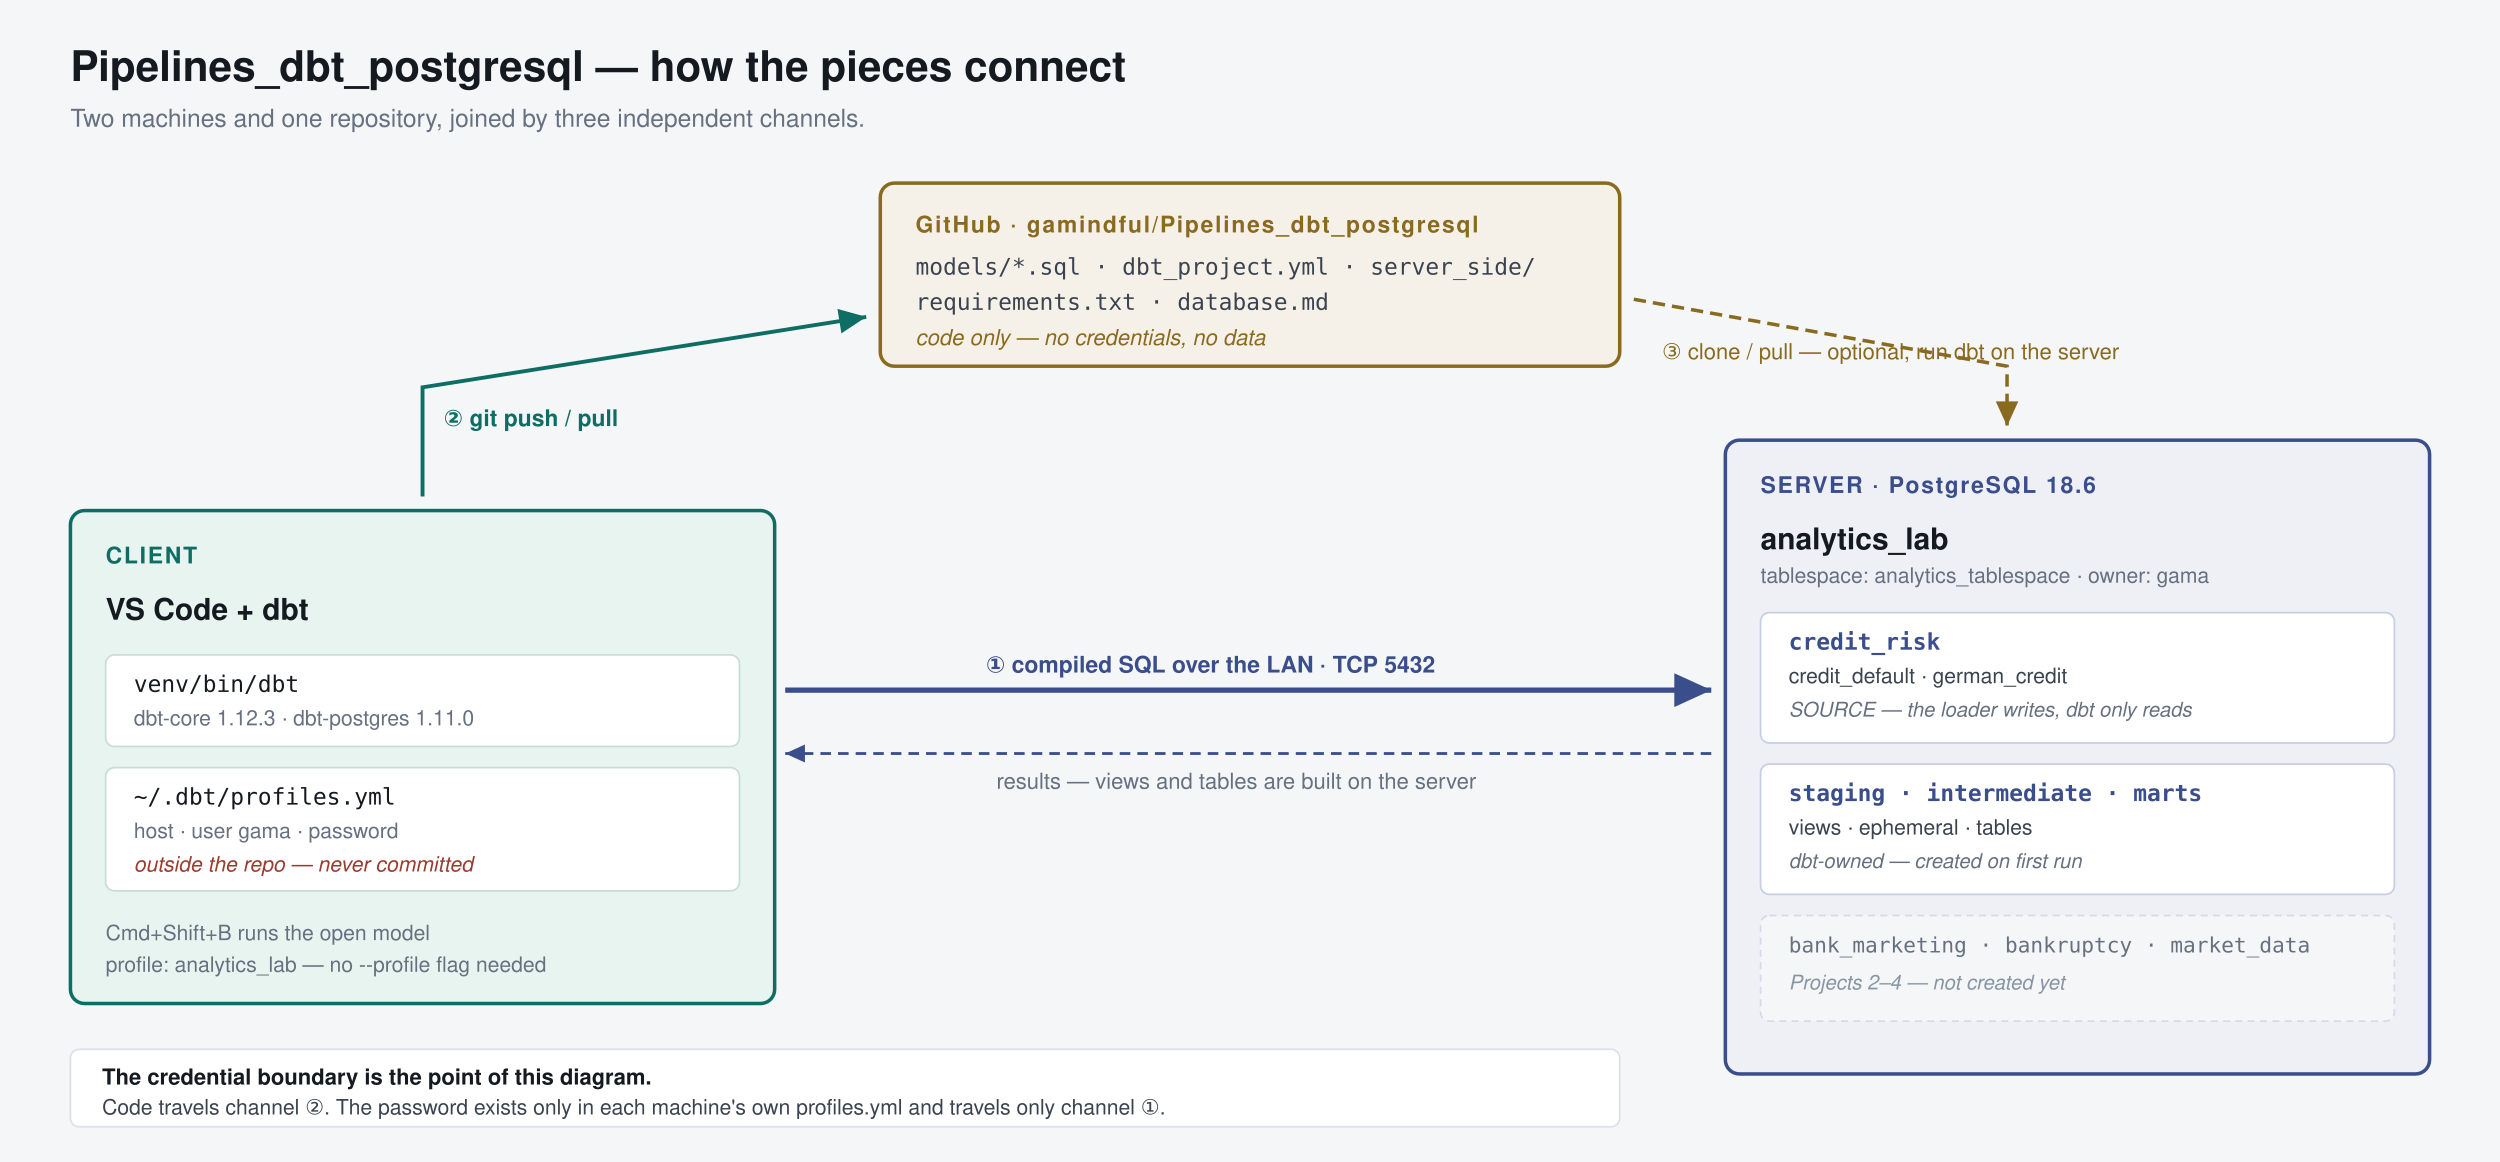
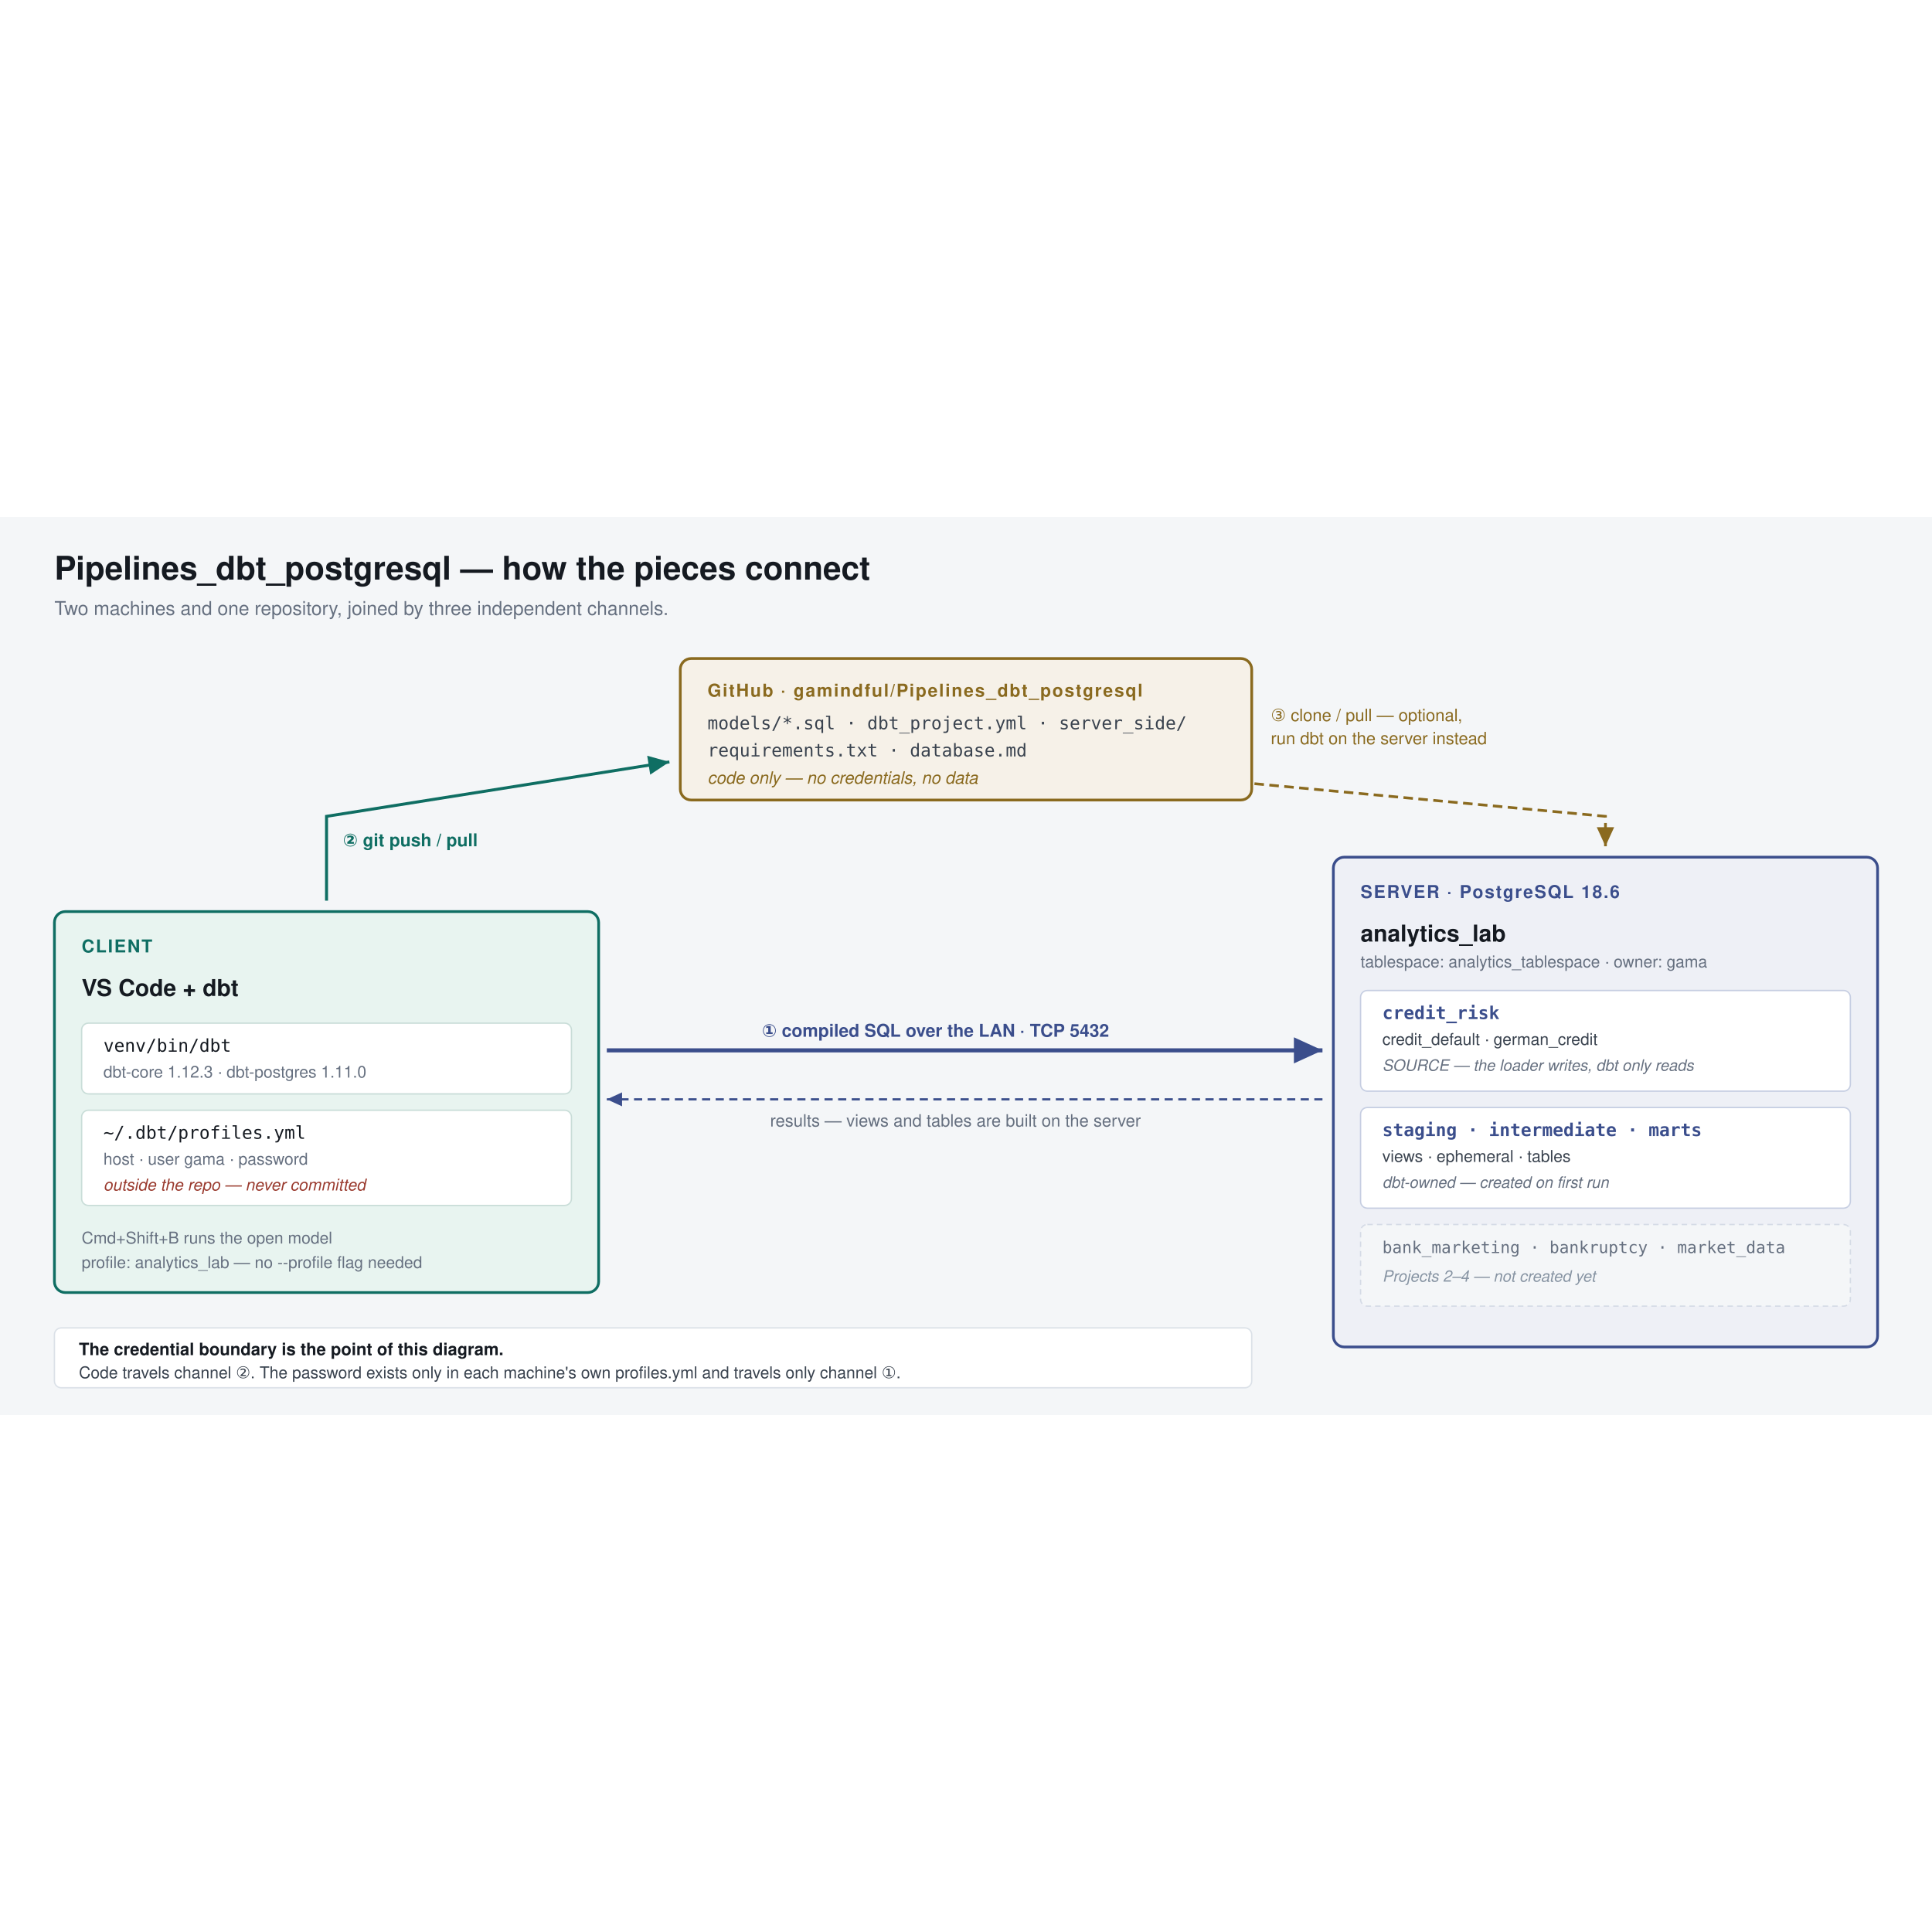
- <svg xmlns="http://www.w3.org/2000/svg" width="1420" height="660" viewBox="0 0 1420 660" font-family="Helvetica Neue, Helvetica, Arial, sans-serif">
-   <rect width="1420" height="660" fill="#F4F6F8" />
-   <text x="40" y="46" font-size="24" font-weight="700" fill="#151A21">Pipelines_dbt_postgresql — how the pieces connect</text>
-   <text x="40" y="72" font-size="14" fill="#667080">Two machines and one repository, joined by three independent channels.</text>
-   <rect x="500" y="104" width="420" height="104" rx="8" fill="#F6F1E8" stroke="#8A6A1F" stroke-width="2" />
-   <text x="520" y="132" font-size="13" font-weight="700" fill="#8A6A1F" letter-spacing="1">GitHub · gamindful/Pipelines_dbt_postgresql</text>
-   <text x="520" y="156" font-size="13" fill="#3A434F" font-family="Menlo, monospace">models/*.sql · dbt_project.yml · server_side/</text>
-   <text x="520" y="176" font-size="13" fill="#3A434F" font-family="Menlo, monospace">requirements.txt · database.md</text>
-   <text x="520" y="196" font-size="12.5" font-style="italic" fill="#8A6A1F">code only — no credentials, no data</text>
-   <rect x="40" y="290" width="400" height="280" rx="8" fill="#E8F4F0" stroke="#0F6E63" stroke-width="2" />
-   <text x="60" y="320" font-size="13" font-weight="700" fill="#0F6E63" letter-spacing="1">CLIENT</text>
-   <text x="60" y="352" font-size="17" font-weight="600" fill="#151A21">VS Code + dbt</text>
-   <rect x="60" y="372" width="360" height="52" rx="5" fill="#FFFFFF" stroke="#C9DDD8" />
-   <text x="76" y="393" font-size="13" font-family="Menlo, monospace" fill="#151A21">venv/bin/dbt</text>
-   <text x="76" y="412" font-size="12" fill="#667080">dbt-core 1.12.3 · dbt-postgres 1.11.0</text>
-   <rect x="60" y="436" width="360" height="70" rx="5" fill="#FFFFFF" stroke="#C9DDD8" />
-   <text x="76" y="457" font-size="13" font-family="Menlo, monospace" fill="#151A21">~/.dbt/profiles.yml</text>
-   <text x="76" y="476" font-size="12" fill="#667080">host · user gama · password</text>
-   <text x="76" y="495" font-size="12" font-style="italic" fill="#9A3B2F">outside the repo — never committed</text>
-   <text x="60" y="534" font-size="12" fill="#667080">Cmd+Shift+B runs the open model</text>
-   <text x="60" y="552" font-size="12" fill="#667080">profile: analytics_lab — no --profile flag needed</text>
-   <rect x="980" y="250" width="400" height="360" rx="8" fill="#EEF0F6" stroke="#3B4E8C" stroke-width="2" />
-   <text x="1000" y="280" font-size="13" font-weight="700" fill="#3B4E8C" letter-spacing="1">SERVER · PostgreSQL 18.6</text>
-   <text x="1000" y="312" font-size="17" font-weight="600" fill="#151A21">analytics_lab</text>
-   <text x="1000" y="331" font-size="12" fill="#667080">tablespace: analytics_tablespace · owner: gama</text>
-   <rect x="1000" y="348" width="360" height="74" rx="5" fill="#FFFFFF" stroke="#C6CEE2" />
-   <text x="1016" y="369" font-size="13" font-weight="600" font-family="Menlo, monospace" fill="#3B4E8C">credit_risk</text>
-   <text x="1016" y="388" font-size="12" fill="#3A434F">credit_default · german_credit</text>
-   <text x="1016" y="407" font-size="11.5" font-style="italic" fill="#667080">SOURCE — the loader writes, dbt only reads</text>
-   <rect x="1000" y="434" width="360" height="74" rx="5" fill="#FFFFFF" stroke="#C6CEE2" />
-   <text x="1016" y="455" font-size="13" font-weight="600" font-family="Menlo, monospace" fill="#3B4E8C">staging · intermediate · marts</text>
-   <text x="1016" y="474" font-size="12" fill="#3A434F">views · ephemeral · tables</text>
-   <text x="1016" y="493" font-size="11.5" font-style="italic" fill="#667080">dbt-owned — created on first run</text>
-   <rect x="1000" y="520" width="360" height="60" rx="5" fill="#F4F6F8" stroke="#D5DBE6" stroke-dasharray="4 3" />
-   <text x="1016" y="541" font-size="12" font-family="Menlo, monospace" fill="#667080">bank_marketing · bankruptcy · market_data</text>
-   <text x="1016" y="562" font-size="11.5" font-style="italic" fill="#8794A3">Projects 2–4 — not created yet</text>
-   <defs>
-     <marker id="a1" markerWidth="9" markerHeight="9" refX="7" refY="3.2" orient="auto">
-       <path d="M0,0 L7,3.2 L0,6.4 Z" fill="#3B4E8C" />
-     </marker>
-     <marker id="a2" markerWidth="9" markerHeight="9" refX="7" refY="3.2" orient="auto">
-       <path d="M0,0 L7,3.2 L0,6.4 Z" fill="#0F6E63" />
-     </marker>
-     <marker id="a3" markerWidth="9" markerHeight="9" refX="7" refY="3.2" orient="auto">
-       <path d="M0,0 L7,3.2 L0,6.4 Z" fill="#8A6A1F" />
-     </marker>
-   </defs>
-   <line x1="446" y1="392" x2="972" y2="392" stroke="#3B4E8C" stroke-width="3" marker-end="url(#a1)" />
-   <text x="560" y="382" font-size="13" font-weight="600" fill="#3B4E8C">① compiled SQL over the LAN · TCP 5432</text>
-   <line x1="972" y1="428" x2="446" y2="428" stroke="#3B4E8C" stroke-width="1.6" stroke-dasharray="6 4" marker-end="url(#a1)" />
-   <text x="566" y="448" font-size="12.5" fill="#667080">results — views and tables are built on the server</text>
-   <path d="M240,282 L240,220 L492,180" fill="none" stroke="#0F6E63" stroke-width="2.2" marker-end="url(#a2)" />
-   <text x="252" y="242" font-size="13" font-weight="600" fill="#0F6E63">② git push / pull</text>
-   <path d="M928,170 L1140,208 L1140,242" fill="none" stroke="#8A6A1F" stroke-width="2" stroke-dasharray="7 4" marker-end="url(#a3)" />
-   <text x="944" y="204" font-size="12.5" fill="#8A6A1F">③ clone / pull — optional, run dbt on the server</text>
-   <rect x="40" y="596" width="880" height="44" rx="5" fill="#FFFFFF" stroke="#DBE1E8" />
-   <text x="58" y="616" font-size="12.5" font-weight="600" fill="#151A21">The credential boundary is the point of this diagram.</text>
-   <text x="58" y="633" font-size="12" fill="#3A434F">Code travels channel ②. The password exists only in each machine's own profiles.yml and travels only channel ①.</text>
+ <svg xmlns="http://www.w3.org/2000/svg" width="1420" height="1420" viewBox="0 0 1420 1420" font-family="Helvetica Neue, Helvetica, Arial, sans-serif">
+   <rect width="1420" height="1420" fill="#FFFFFF" />
+   <g transform="translate(0,380)">
+     <rect width="1420" height="660" fill="#F4F6F8" />
+     <text x="40" y="46" font-size="24" font-weight="700" fill="#151A21">Pipelines_dbt_postgresql — how the pieces connect</text>
+     <text x="40" y="72" font-size="14" fill="#667080">Two machines and one repository, joined by three independent channels.</text>
+     <rect x="500" y="104" width="420" height="104" rx="8" fill="#F6F1E8" stroke="#8A6A1F" stroke-width="2" />
+     <text x="520" y="132" font-size="13" font-weight="700" fill="#8A6A1F" letter-spacing="1">GitHub · gamindful/Pipelines_dbt_postgresql</text>
+     <text x="520" y="156" font-size="13" fill="#3A434F" font-family="Menlo, monospace">models/*.sql · dbt_project.yml · server_side/</text>
+     <text x="520" y="176" font-size="13" fill="#3A434F" font-family="Menlo, monospace">requirements.txt · database.md</text>
+     <text x="520" y="196" font-size="12.5" font-style="italic" fill="#8A6A1F">code only — no credentials, no data</text>
+     <rect x="40" y="290" width="400" height="280" rx="8" fill="#E8F4F0" stroke="#0F6E63" stroke-width="2" />
+     <text x="60" y="320" font-size="13" font-weight="700" fill="#0F6E63" letter-spacing="1">CLIENT</text>
+     <text x="60" y="352" font-size="17" font-weight="600" fill="#151A21">VS Code + dbt</text>
+     <rect x="60" y="372" width="360" height="52" rx="5" fill="#FFFFFF" stroke="#C9DDD8" />
+     <text x="76" y="393" font-size="13" font-family="Menlo, monospace" fill="#151A21">venv/bin/dbt</text>
+     <text x="76" y="412" font-size="12" fill="#667080">dbt-core 1.12.3 · dbt-postgres 1.11.0</text>
+     <rect x="60" y="436" width="360" height="70" rx="5" fill="#FFFFFF" stroke="#C9DDD8" />
+     <text x="76" y="457" font-size="13" font-family="Menlo, monospace" fill="#151A21">~/.dbt/profiles.yml</text>
+     <text x="76" y="476" font-size="12" fill="#667080">host · user gama · password</text>
+     <text x="76" y="495" font-size="12" font-style="italic" fill="#9A3B2F">outside the repo — never committed</text>
+     <text x="60" y="534" font-size="12" fill="#667080">Cmd+Shift+B runs the open model</text>
+     <text x="60" y="552" font-size="12" fill="#667080">profile: analytics_lab — no --profile flag needed</text>
+     <rect x="980" y="250" width="400" height="360" rx="8" fill="#EEF0F6" stroke="#3B4E8C" stroke-width="2" />
+     <text x="1000" y="280" font-size="13" font-weight="700" fill="#3B4E8C" letter-spacing="1">SERVER · PostgreSQL 18.6</text>
+     <text x="1000" y="312" font-size="17" font-weight="600" fill="#151A21">analytics_lab</text>
+     <text x="1000" y="331" font-size="12" fill="#667080">tablespace: analytics_tablespace · owner: gama</text>
+     <rect x="1000" y="348" width="360" height="74" rx="5" fill="#FFFFFF" stroke="#C6CEE2" />
+     <text x="1016" y="369" font-size="13" font-weight="600" font-family="Menlo, monospace" fill="#3B4E8C">credit_risk</text>
+     <text x="1016" y="388" font-size="12" fill="#3A434F">credit_default · german_credit</text>
+     <text x="1016" y="407" font-size="11.5" font-style="italic" fill="#667080">SOURCE — the loader writes, dbt only reads</text>
+     <rect x="1000" y="434" width="360" height="74" rx="5" fill="#FFFFFF" stroke="#C6CEE2" />
+     <text x="1016" y="455" font-size="13" font-weight="600" font-family="Menlo, monospace" fill="#3B4E8C">staging · intermediate · marts</text>
+     <text x="1016" y="474" font-size="12" fill="#3A434F">views · ephemeral · tables</text>
+     <text x="1016" y="493" font-size="11.5" font-style="italic" fill="#667080">dbt-owned — created on first run</text>
+     <rect x="1000" y="520" width="360" height="60" rx="5" fill="#F4F6F8" stroke="#D5DBE6" stroke-dasharray="4 3" />
+     <text x="1016" y="541" font-size="12" font-family="Menlo, monospace" fill="#667080">bank_marketing · bankruptcy · market_data</text>
+     <text x="1016" y="562" font-size="11.5" font-style="italic" fill="#8794A3">Projects 2–4 — not created yet</text>
+     <defs>
+       <marker id="a1" markerWidth="9" markerHeight="9" refX="7" refY="3.2" orient="auto">
+         <path d="M0,0 L7,3.2 L0,6.4 Z" fill="#3B4E8C" />
+       </marker>
+       <marker id="a2" markerWidth="9" markerHeight="9" refX="7" refY="3.2" orient="auto">
+         <path d="M0,0 L7,3.2 L0,6.4 Z" fill="#0F6E63" />
+       </marker>
+       <marker id="a3" markerWidth="9" markerHeight="9" refX="7" refY="3.2" orient="auto">
+         <path d="M0,0 L7,3.2 L0,6.4 Z" fill="#8A6A1F" />
+       </marker>
+     </defs>
+     <line x1="446" y1="392" x2="972" y2="392" stroke="#3B4E8C" stroke-width="3" marker-end="url(#a1)" />
+     <text x="560" y="382" font-size="13" font-weight="600" fill="#3B4E8C">① compiled SQL over the LAN · TCP 5432</text>
+     <line x1="972" y1="428" x2="446" y2="428" stroke="#3B4E8C" stroke-width="1.6" stroke-dasharray="6 4" marker-end="url(#a1)" />
+     <text x="566" y="448" font-size="12.5" fill="#667080">results — views and tables are built on the server</text>
+     <path d="M240,282 L240,220 L492,180" fill="none" stroke="#0F6E63" stroke-width="2.2" marker-end="url(#a2)" />
+     <text x="252" y="242" font-size="13" font-weight="600" fill="#0F6E63">② git push / pull</text>
+     <path d="M922,196 L1180,220 L1180,242" fill="none" stroke="#8A6A1F" stroke-width="2" stroke-dasharray="7 4" marker-end="url(#a3)" />
+     <text x="934" y="150" font-size="12.5" fill="#8A6A1F">③ clone / pull — optional,</text>
+     <text x="934" y="167" font-size="12.5" fill="#8A6A1F">run dbt on the server instead</text>
+     <rect x="40" y="596" width="880" height="44" rx="5" fill="#FFFFFF" stroke="#DBE1E8" />
+     <text x="58" y="616" font-size="12.5" font-weight="600" fill="#151A21">The credential boundary is the point of this diagram.</text>
+     <text x="58" y="633" font-size="12" fill="#3A434F">Code travels channel ②. The password exists only in each machine's own profiles.yml and travels only channel ①.</text>
+   </g>
</svg>
